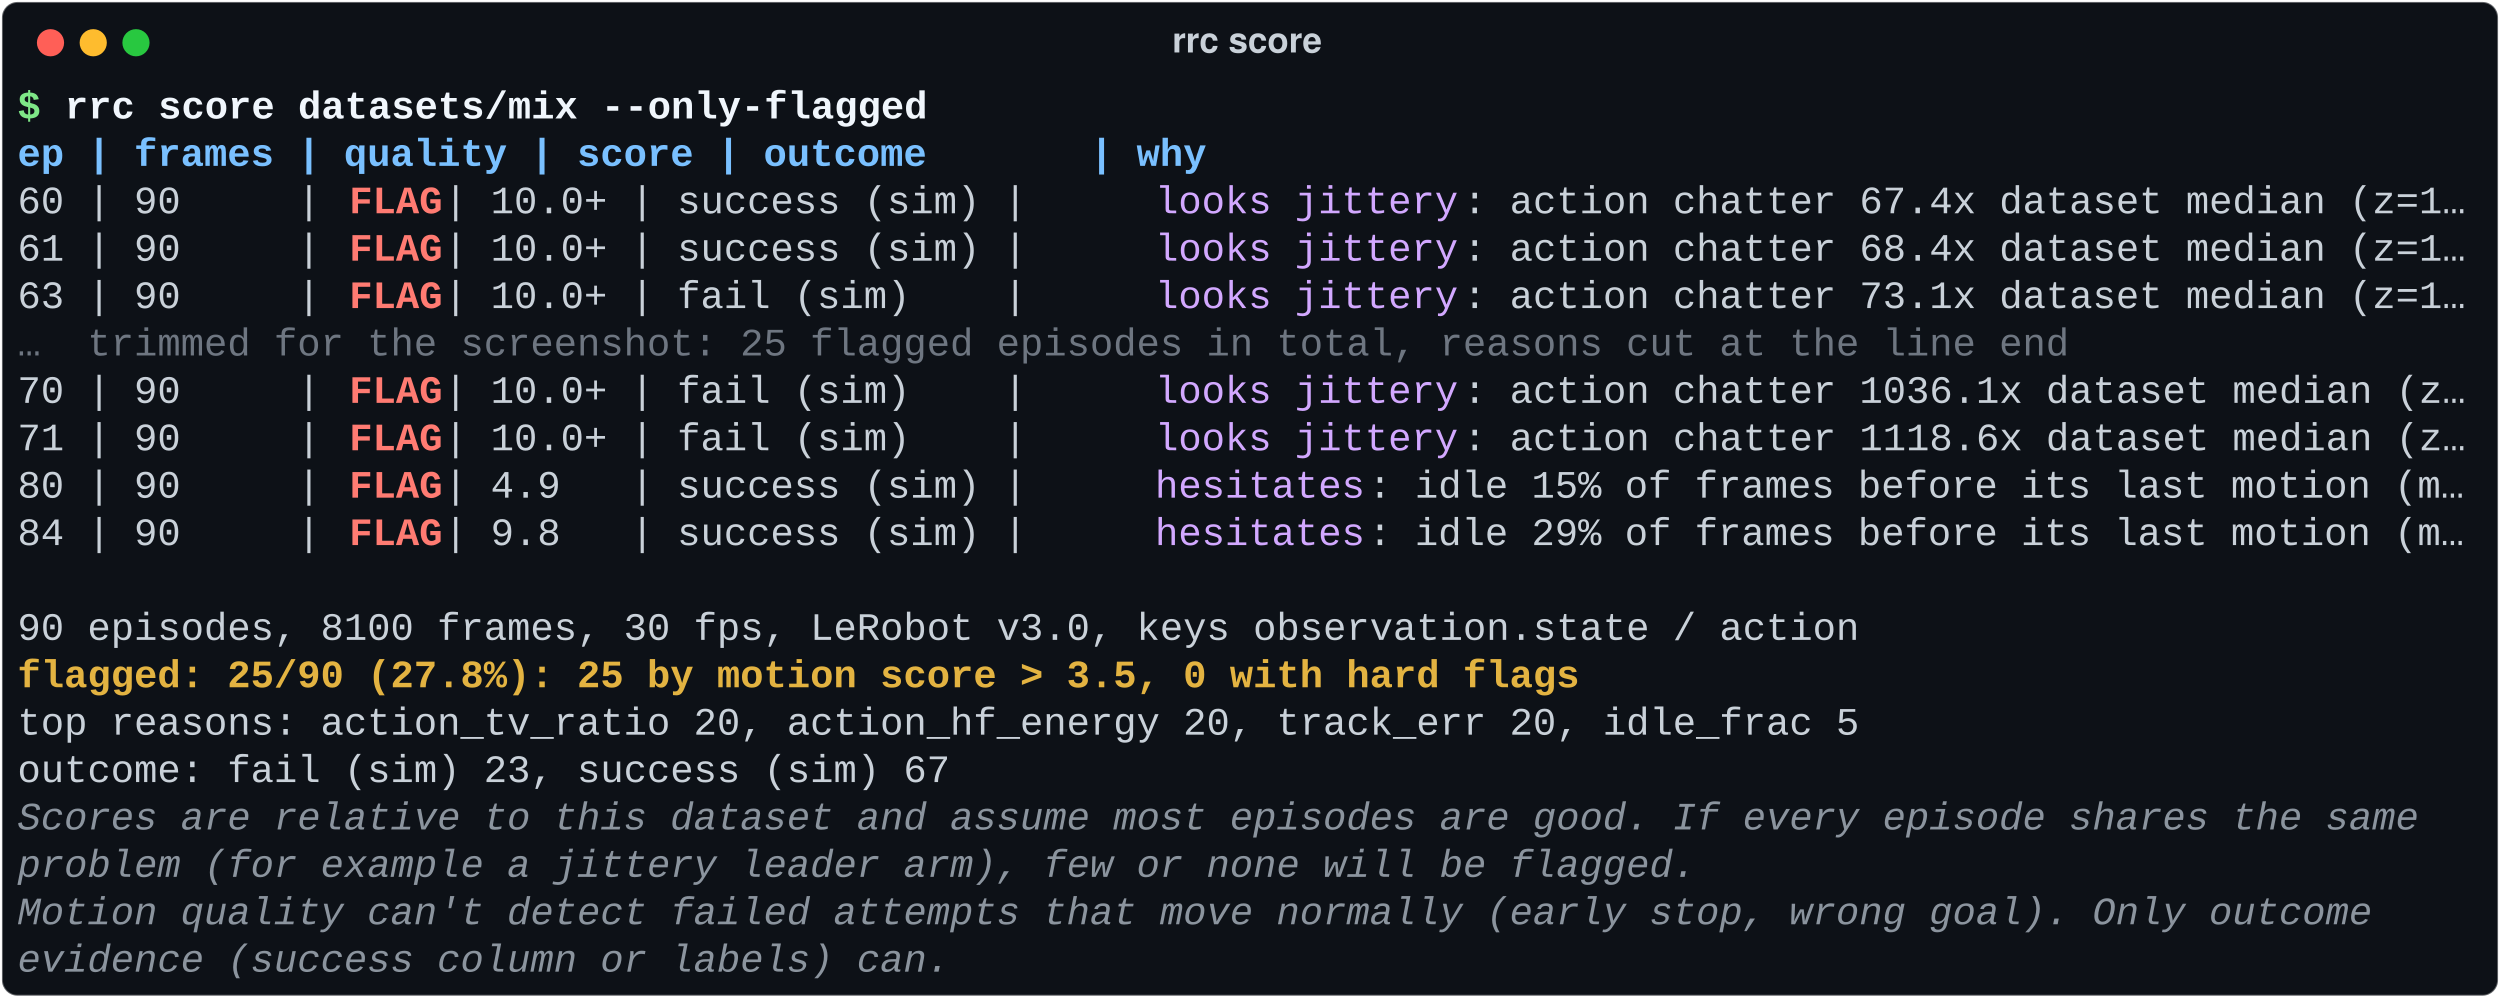
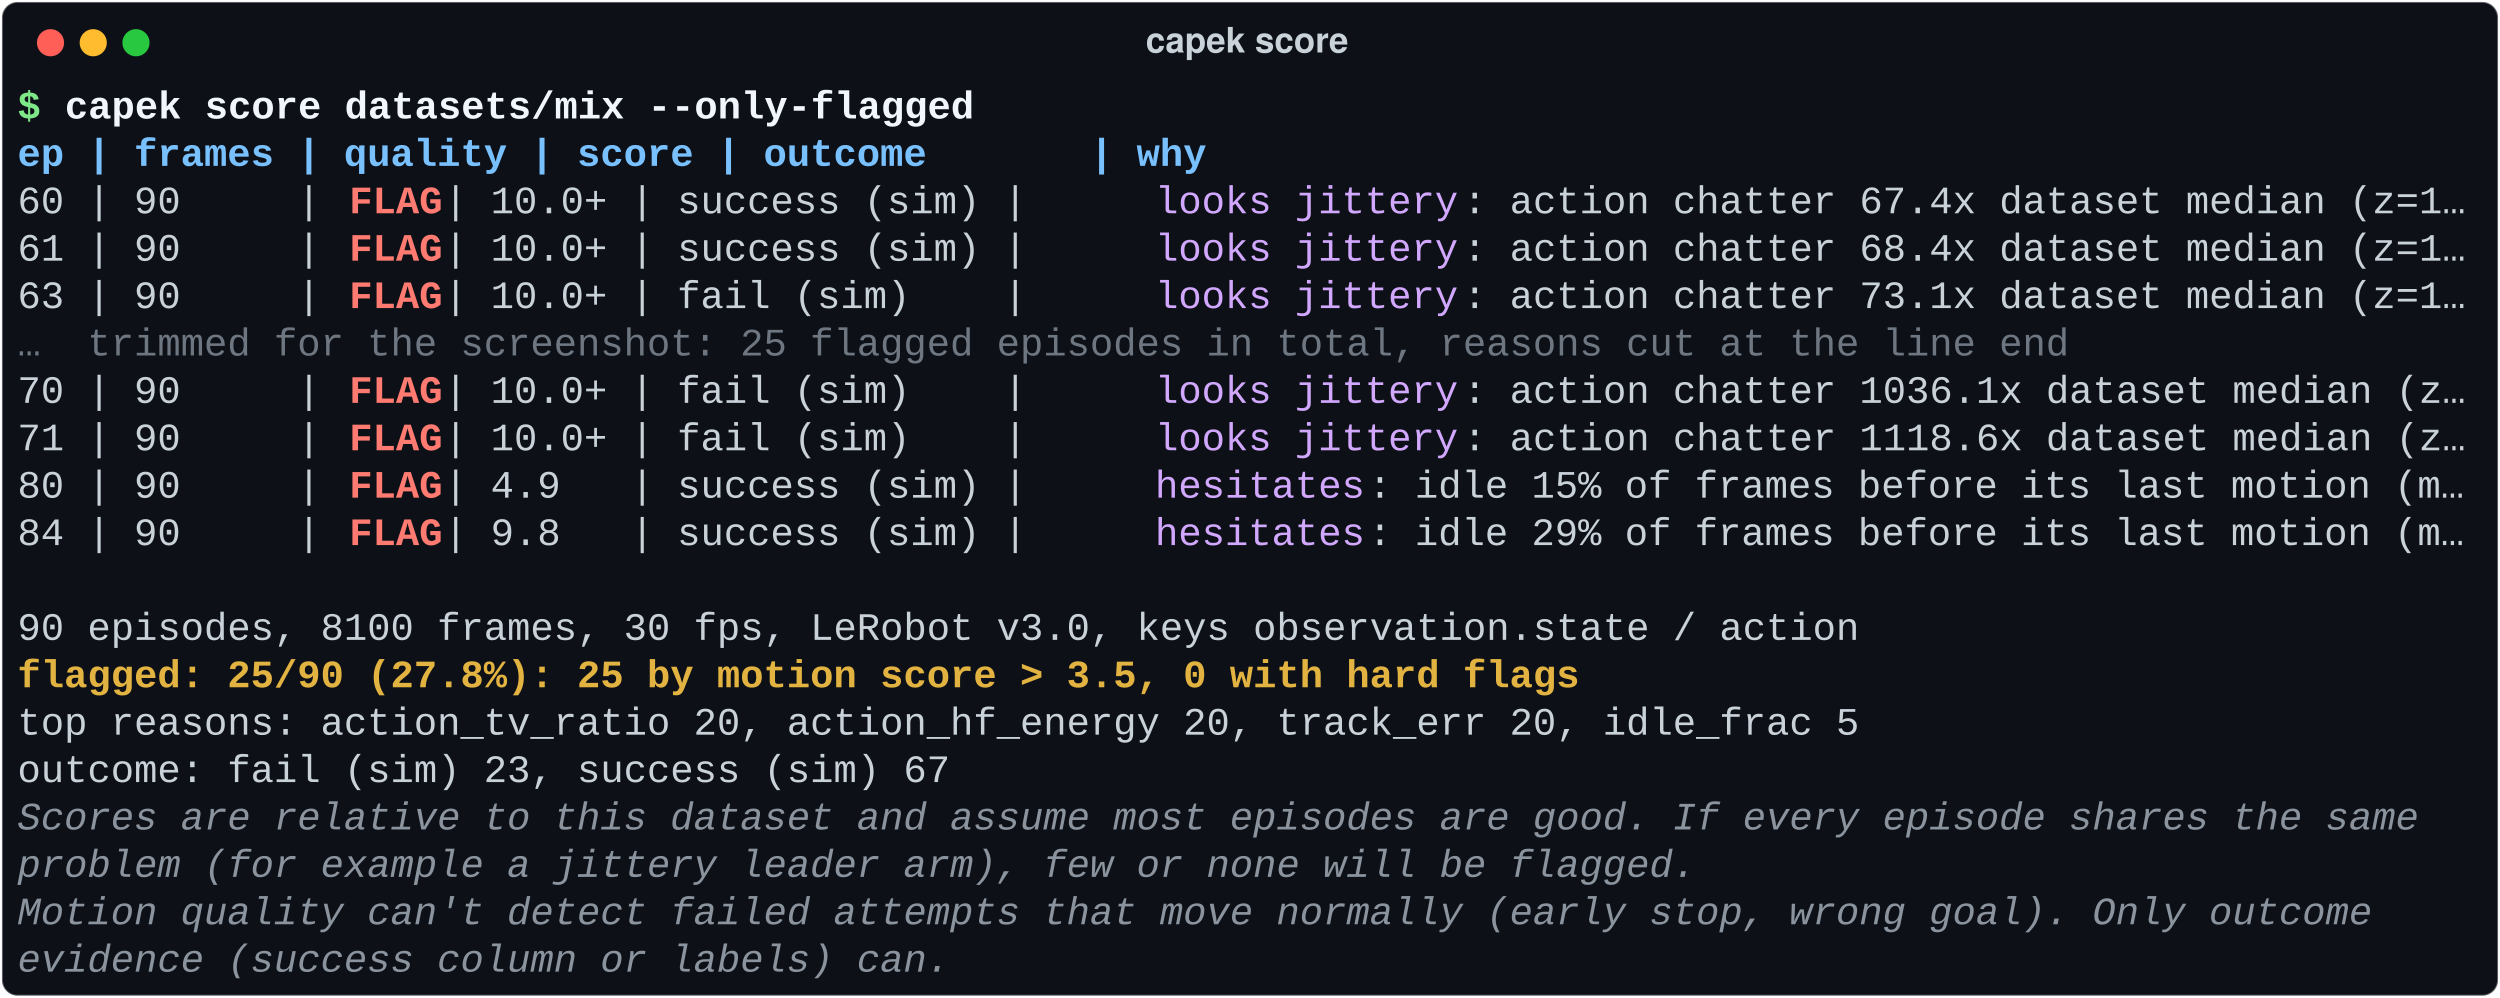
<svg xmlns="http://www.w3.org/2000/svg" class="rich-terminal" viewBox="0 0 1287 513.6">
  <style>

    
    

-     .terminal-579361618-matrix {
+     .terminal-1525046476-matrix {
        font-family: ui-monospace, SFMono-Regular, Menlo, Consolas, "Liberation Mono", monospace;
        font-size: 20px;
        line-height: 24.4px;
        font-variant-east-asian: full-width;
    }

-     .terminal-579361618-title {
+     .terminal-1525046476-title {
        font-size: 18px;
        font-weight: bold;
        font-family: -apple-system, "Segoe UI", Helvetica, Arial, sans-serif;
    }

-     .terminal-579361618-r1 { fill: #7ee787;font-weight: bold }
- .terminal-579361618-r2 { fill: #f0f6fc;font-weight: bold }
- .terminal-579361618-r3 { fill: #c9d1d9 }
- .terminal-579361618-r4 { fill: #79c0ff;font-weight: bold }
- .terminal-579361618-r5 { fill: #ff7b72;font-weight: bold }
- .terminal-579361618-r6 { fill: #d2a8ff }
- .terminal-579361618-r7 { fill: #6e7681 }
- .terminal-579361618-r8 { fill: #e3b341;font-weight: bold }
- .terminal-579361618-r9 { fill: #8b949e;font-style: italic; }
+     .terminal-1525046476-r1 { fill: #7ee787;font-weight: bold }
+ .terminal-1525046476-r2 { fill: #f0f6fc;font-weight: bold }
+ .terminal-1525046476-r3 { fill: #c9d1d9 }
+ .terminal-1525046476-r4 { fill: #79c0ff;font-weight: bold }
+ .terminal-1525046476-r5 { fill: #ff7b72;font-weight: bold }
+ .terminal-1525046476-r6 { fill: #d2a8ff }
+ .terminal-1525046476-r7 { fill: #6e7681 }
+ .terminal-1525046476-r8 { fill: #e3b341;font-weight: bold }
+ .terminal-1525046476-r9 { fill: #8b949e;font-style: italic; }
    </style>
  <defs>
-     <clipPath id="terminal-579361618-clip-terminal">
+     <clipPath id="terminal-1525046476-clip-terminal">
      <rect x="0" y="0" width="1267.8" height="462.6" />
    </clipPath>
-     <clipPath id="terminal-579361618-line-0">
+     <clipPath id="terminal-1525046476-line-0">
      <rect x="0" y="1.5" width="1268.8" height="24.65" />
    </clipPath>
-     <clipPath id="terminal-579361618-line-1">
+     <clipPath id="terminal-1525046476-line-1">
      <rect x="0" y="25.9" width="1268.8" height="24.65" />
    </clipPath>
-     <clipPath id="terminal-579361618-line-2">
+     <clipPath id="terminal-1525046476-line-2">
      <rect x="0" y="50.3" width="1268.8" height="24.65" />
    </clipPath>
-     <clipPath id="terminal-579361618-line-3">
+     <clipPath id="terminal-1525046476-line-3">
      <rect x="0" y="74.7" width="1268.8" height="24.65" />
    </clipPath>
-     <clipPath id="terminal-579361618-line-4">
+     <clipPath id="terminal-1525046476-line-4">
      <rect x="0" y="99.1" width="1268.8" height="24.65" />
    </clipPath>
-     <clipPath id="terminal-579361618-line-5">
+     <clipPath id="terminal-1525046476-line-5">
      <rect x="0" y="123.5" width="1268.8" height="24.65" />
    </clipPath>
-     <clipPath id="terminal-579361618-line-6">
+     <clipPath id="terminal-1525046476-line-6">
      <rect x="0" y="147.9" width="1268.8" height="24.65" />
    </clipPath>
-     <clipPath id="terminal-579361618-line-7">
+     <clipPath id="terminal-1525046476-line-7">
      <rect x="0" y="172.3" width="1268.8" height="24.65" />
    </clipPath>
-     <clipPath id="terminal-579361618-line-8">
+     <clipPath id="terminal-1525046476-line-8">
      <rect x="0" y="196.7" width="1268.8" height="24.65" />
    </clipPath>
-     <clipPath id="terminal-579361618-line-9">
+     <clipPath id="terminal-1525046476-line-9">
      <rect x="0" y="221.1" width="1268.8" height="24.65" />
    </clipPath>
-     <clipPath id="terminal-579361618-line-10">
+     <clipPath id="terminal-1525046476-line-10">
      <rect x="0" y="245.5" width="1268.8" height="24.65" />
    </clipPath>
-     <clipPath id="terminal-579361618-line-11">
+     <clipPath id="terminal-1525046476-line-11">
      <rect x="0" y="269.9" width="1268.8" height="24.65" />
    </clipPath>
-     <clipPath id="terminal-579361618-line-12">
+     <clipPath id="terminal-1525046476-line-12">
      <rect x="0" y="294.3" width="1268.8" height="24.65" />
    </clipPath>
-     <clipPath id="terminal-579361618-line-13">
+     <clipPath id="terminal-1525046476-line-13">
      <rect x="0" y="318.7" width="1268.8" height="24.65" />
    </clipPath>
-     <clipPath id="terminal-579361618-line-14">
+     <clipPath id="terminal-1525046476-line-14">
      <rect x="0" y="343.1" width="1268.8" height="24.65" />
    </clipPath>
-     <clipPath id="terminal-579361618-line-15">
+     <clipPath id="terminal-1525046476-line-15">
      <rect x="0" y="367.5" width="1268.8" height="24.65" />
    </clipPath>
-     <clipPath id="terminal-579361618-line-16">
+     <clipPath id="terminal-1525046476-line-16">
      <rect x="0" y="391.9" width="1268.8" height="24.65" />
    </clipPath>
-     <clipPath id="terminal-579361618-line-17">
+     <clipPath id="terminal-1525046476-line-17">
      <rect x="0" y="416.3" width="1268.8" height="24.65" />
    </clipPath>
  </defs>
  <rect fill="#0d1117" stroke="rgba(255,255,255,0.35)" stroke-width="1" x="1" y="1" width="1285" height="511.6" rx="8" />
-   <text class="terminal-579361618-title" fill="#c9d1d9" text-anchor="middle" x="642" y="27">rrc score</text>
+   <text class="terminal-1525046476-title" fill="#c9d1d9" text-anchor="middle" x="642" y="27">capek score</text>
  <g transform="translate(26,22)">
    <circle cx="0" cy="0" r="7" fill="#ff5f57" />
    <circle cx="22" cy="0" r="7" fill="#febc2e" />
    <circle cx="44" cy="0" r="7" fill="#28c840" />
  </g>
-   <g transform="translate(9, 41)" clip-path="url(#terminal-579361618-clip-terminal)">
-     <g class="terminal-579361618-matrix">
-       <text class="terminal-579361618-r1" x="0" y="20" textLength="24.4" clip-path="url(#terminal-579361618-line-0)">$ </text>
-       <text class="terminal-579361618-r2" x="24.4" y="20" textLength="451.4" clip-path="url(#terminal-579361618-line-0)">rrc score datasets/mix --only-flagged</text>
-       <text class="terminal-579361618-r3" x="1268.8" y="20" textLength="12.2" clip-path="url(#terminal-579361618-line-0)">
+   <g transform="translate(9, 41)" clip-path="url(#terminal-1525046476-clip-terminal)">
+     <g class="terminal-1525046476-matrix">
+       <text class="terminal-1525046476-r1" x="0" y="20" textLength="24.4" clip-path="url(#terminal-1525046476-line-0)">$ </text>
+       <text class="terminal-1525046476-r2" x="24.4" y="20" textLength="475.8" clip-path="url(#terminal-1525046476-line-0)">capek score datasets/mix --only-flagged</text>
+       <text class="terminal-1525046476-r3" x="1268.8" y="20" textLength="12.2" clip-path="url(#terminal-1525046476-line-0)">
</text>
-       <text class="terminal-579361618-r4" x="0" y="44.4" textLength="622.2" clip-path="url(#terminal-579361618-line-1)">ep | frames | quality | score | outcome       | why</text>
-       <text class="terminal-579361618-r3" x="1268.8" y="44.4" textLength="12.2" clip-path="url(#terminal-579361618-line-1)">
+       <text class="terminal-1525046476-r4" x="0" y="44.4" textLength="622.2" clip-path="url(#terminal-1525046476-line-1)">ep | frames | quality | score | outcome       | why</text>
+       <text class="terminal-1525046476-r3" x="1268.8" y="44.4" textLength="12.2" clip-path="url(#terminal-1525046476-line-1)">
</text>
-       <text class="terminal-579361618-r3" x="0" y="68.8" textLength="170.8" clip-path="url(#terminal-579361618-line-2)">60 | 90     | </text>
-       <text class="terminal-579361618-r5" x="170.8" y="68.8" textLength="48.8" clip-path="url(#terminal-579361618-line-2)">FLAG</text>
-       <text class="terminal-579361618-r3" x="219.6" y="68.8" textLength="366" clip-path="url(#terminal-579361618-line-2)">    | 10.0+ | success (sim) | </text>
-       <text class="terminal-579361618-r6" x="585.6" y="68.8" textLength="158.6" clip-path="url(#terminal-579361618-line-2)">looks jittery</text>
-       <text class="terminal-579361618-r3" x="744.2" y="68.8" textLength="524.6" clip-path="url(#terminal-579361618-line-2)">: action chatter 67.4x dataset median (z=1…</text>
-       <text class="terminal-579361618-r3" x="1268.8" y="68.8" textLength="12.2" clip-path="url(#terminal-579361618-line-2)">
+       <text class="terminal-1525046476-r3" x="0" y="68.8" textLength="170.8" clip-path="url(#terminal-1525046476-line-2)">60 | 90     | </text>
+       <text class="terminal-1525046476-r5" x="170.8" y="68.8" textLength="48.8" clip-path="url(#terminal-1525046476-line-2)">FLAG</text>
+       <text class="terminal-1525046476-r3" x="219.6" y="68.8" textLength="366" clip-path="url(#terminal-1525046476-line-2)">    | 10.0+ | success (sim) | </text>
+       <text class="terminal-1525046476-r6" x="585.6" y="68.8" textLength="158.6" clip-path="url(#terminal-1525046476-line-2)">looks jittery</text>
+       <text class="terminal-1525046476-r3" x="744.2" y="68.8" textLength="524.6" clip-path="url(#terminal-1525046476-line-2)">: action chatter 67.4x dataset median (z=1…</text>
+       <text class="terminal-1525046476-r3" x="1268.8" y="68.8" textLength="12.2" clip-path="url(#terminal-1525046476-line-2)">
</text>
-       <text class="terminal-579361618-r3" x="0" y="93.2" textLength="170.8" clip-path="url(#terminal-579361618-line-3)">61 | 90     | </text>
-       <text class="terminal-579361618-r5" x="170.8" y="93.2" textLength="48.8" clip-path="url(#terminal-579361618-line-3)">FLAG</text>
-       <text class="terminal-579361618-r3" x="219.6" y="93.2" textLength="366" clip-path="url(#terminal-579361618-line-3)">    | 10.0+ | success (sim) | </text>
-       <text class="terminal-579361618-r6" x="585.6" y="93.2" textLength="158.6" clip-path="url(#terminal-579361618-line-3)">looks jittery</text>
-       <text class="terminal-579361618-r3" x="744.2" y="93.2" textLength="524.6" clip-path="url(#terminal-579361618-line-3)">: action chatter 68.4x dataset median (z=1…</text>
-       <text class="terminal-579361618-r3" x="1268.8" y="93.2" textLength="12.2" clip-path="url(#terminal-579361618-line-3)">
+       <text class="terminal-1525046476-r3" x="0" y="93.2" textLength="170.8" clip-path="url(#terminal-1525046476-line-3)">61 | 90     | </text>
+       <text class="terminal-1525046476-r5" x="170.8" y="93.2" textLength="48.8" clip-path="url(#terminal-1525046476-line-3)">FLAG</text>
+       <text class="terminal-1525046476-r3" x="219.6" y="93.2" textLength="366" clip-path="url(#terminal-1525046476-line-3)">    | 10.0+ | success (sim) | </text>
+       <text class="terminal-1525046476-r6" x="585.6" y="93.2" textLength="158.6" clip-path="url(#terminal-1525046476-line-3)">looks jittery</text>
+       <text class="terminal-1525046476-r3" x="744.2" y="93.2" textLength="524.6" clip-path="url(#terminal-1525046476-line-3)">: action chatter 68.4x dataset median (z=1…</text>
+       <text class="terminal-1525046476-r3" x="1268.8" y="93.2" textLength="12.2" clip-path="url(#terminal-1525046476-line-3)">
</text>
-       <text class="terminal-579361618-r3" x="0" y="117.6" textLength="170.8" clip-path="url(#terminal-579361618-line-4)">63 | 90     | </text>
-       <text class="terminal-579361618-r5" x="170.8" y="117.6" textLength="48.8" clip-path="url(#terminal-579361618-line-4)">FLAG</text>
-       <text class="terminal-579361618-r3" x="219.6" y="117.6" textLength="366" clip-path="url(#terminal-579361618-line-4)">    | 10.0+ | fail (sim)    | </text>
-       <text class="terminal-579361618-r6" x="585.6" y="117.6" textLength="158.6" clip-path="url(#terminal-579361618-line-4)">looks jittery</text>
-       <text class="terminal-579361618-r3" x="744.2" y="117.6" textLength="524.6" clip-path="url(#terminal-579361618-line-4)">: action chatter 73.1x dataset median (z=1…</text>
-       <text class="terminal-579361618-r3" x="1268.8" y="117.6" textLength="12.2" clip-path="url(#terminal-579361618-line-4)">
+       <text class="terminal-1525046476-r3" x="0" y="117.6" textLength="170.8" clip-path="url(#terminal-1525046476-line-4)">63 | 90     | </text>
+       <text class="terminal-1525046476-r5" x="170.8" y="117.6" textLength="48.8" clip-path="url(#terminal-1525046476-line-4)">FLAG</text>
+       <text class="terminal-1525046476-r3" x="219.6" y="117.6" textLength="366" clip-path="url(#terminal-1525046476-line-4)">    | 10.0+ | fail (sim)    | </text>
+       <text class="terminal-1525046476-r6" x="585.6" y="117.6" textLength="158.6" clip-path="url(#terminal-1525046476-line-4)">looks jittery</text>
+       <text class="terminal-1525046476-r3" x="744.2" y="117.6" textLength="524.6" clip-path="url(#terminal-1525046476-line-4)">: action chatter 73.1x dataset median (z=1…</text>
+       <text class="terminal-1525046476-r3" x="1268.8" y="117.6" textLength="12.2" clip-path="url(#terminal-1525046476-line-4)">
</text>
-       <text class="terminal-579361618-r7" x="0" y="142" textLength="1110.2" clip-path="url(#terminal-579361618-line-5)">   …  trimmed for the screenshot: 25 flagged episodes in total, reasons cut at the line end</text>
-       <text class="terminal-579361618-r3" x="1268.8" y="142" textLength="12.2" clip-path="url(#terminal-579361618-line-5)">
+       <text class="terminal-1525046476-r7" x="0" y="142" textLength="1110.2" clip-path="url(#terminal-1525046476-line-5)">   …  trimmed for the screenshot: 25 flagged episodes in total, reasons cut at the line end</text>
+       <text class="terminal-1525046476-r3" x="1268.8" y="142" textLength="12.2" clip-path="url(#terminal-1525046476-line-5)">
</text>
-       <text class="terminal-579361618-r3" x="0" y="166.4" textLength="170.8" clip-path="url(#terminal-579361618-line-6)">70 | 90     | </text>
-       <text class="terminal-579361618-r5" x="170.8" y="166.4" textLength="48.8" clip-path="url(#terminal-579361618-line-6)">FLAG</text>
-       <text class="terminal-579361618-r3" x="219.6" y="166.4" textLength="366" clip-path="url(#terminal-579361618-line-6)">    | 10.0+ | fail (sim)    | </text>
-       <text class="terminal-579361618-r6" x="585.6" y="166.4" textLength="158.6" clip-path="url(#terminal-579361618-line-6)">looks jittery</text>
-       <text class="terminal-579361618-r3" x="744.2" y="166.4" textLength="524.6" clip-path="url(#terminal-579361618-line-6)">: action chatter 1036.1x dataset median (z…</text>
-       <text class="terminal-579361618-r3" x="1268.8" y="166.4" textLength="12.2" clip-path="url(#terminal-579361618-line-6)">
+       <text class="terminal-1525046476-r3" x="0" y="166.4" textLength="170.8" clip-path="url(#terminal-1525046476-line-6)">70 | 90     | </text>
+       <text class="terminal-1525046476-r5" x="170.8" y="166.4" textLength="48.8" clip-path="url(#terminal-1525046476-line-6)">FLAG</text>
+       <text class="terminal-1525046476-r3" x="219.6" y="166.4" textLength="366" clip-path="url(#terminal-1525046476-line-6)">    | 10.0+ | fail (sim)    | </text>
+       <text class="terminal-1525046476-r6" x="585.6" y="166.4" textLength="158.6" clip-path="url(#terminal-1525046476-line-6)">looks jittery</text>
+       <text class="terminal-1525046476-r3" x="744.2" y="166.4" textLength="524.6" clip-path="url(#terminal-1525046476-line-6)">: action chatter 1036.1x dataset median (z…</text>
+       <text class="terminal-1525046476-r3" x="1268.8" y="166.4" textLength="12.2" clip-path="url(#terminal-1525046476-line-6)">
</text>
-       <text class="terminal-579361618-r3" x="0" y="190.8" textLength="170.8" clip-path="url(#terminal-579361618-line-7)">71 | 90     | </text>
-       <text class="terminal-579361618-r5" x="170.8" y="190.8" textLength="48.8" clip-path="url(#terminal-579361618-line-7)">FLAG</text>
-       <text class="terminal-579361618-r3" x="219.6" y="190.8" textLength="366" clip-path="url(#terminal-579361618-line-7)">    | 10.0+ | fail (sim)    | </text>
-       <text class="terminal-579361618-r6" x="585.6" y="190.8" textLength="158.6" clip-path="url(#terminal-579361618-line-7)">looks jittery</text>
-       <text class="terminal-579361618-r3" x="744.2" y="190.8" textLength="524.6" clip-path="url(#terminal-579361618-line-7)">: action chatter 1118.6x dataset median (z…</text>
-       <text class="terminal-579361618-r3" x="1268.8" y="190.8" textLength="12.2" clip-path="url(#terminal-579361618-line-7)">
+       <text class="terminal-1525046476-r3" x="0" y="190.8" textLength="170.8" clip-path="url(#terminal-1525046476-line-7)">71 | 90     | </text>
+       <text class="terminal-1525046476-r5" x="170.8" y="190.8" textLength="48.8" clip-path="url(#terminal-1525046476-line-7)">FLAG</text>
+       <text class="terminal-1525046476-r3" x="219.6" y="190.8" textLength="366" clip-path="url(#terminal-1525046476-line-7)">    | 10.0+ | fail (sim)    | </text>
+       <text class="terminal-1525046476-r6" x="585.6" y="190.8" textLength="158.6" clip-path="url(#terminal-1525046476-line-7)">looks jittery</text>
+       <text class="terminal-1525046476-r3" x="744.2" y="190.8" textLength="524.6" clip-path="url(#terminal-1525046476-line-7)">: action chatter 1118.6x dataset median (z…</text>
+       <text class="terminal-1525046476-r3" x="1268.8" y="190.8" textLength="12.2" clip-path="url(#terminal-1525046476-line-7)">
</text>
-       <text class="terminal-579361618-r3" x="0" y="215.2" textLength="170.8" clip-path="url(#terminal-579361618-line-8)">80 | 90     | </text>
-       <text class="terminal-579361618-r5" x="170.8" y="215.2" textLength="48.8" clip-path="url(#terminal-579361618-line-8)">FLAG</text>
-       <text class="terminal-579361618-r3" x="219.6" y="215.2" textLength="366" clip-path="url(#terminal-579361618-line-8)">    | 4.9   | success (sim) | </text>
-       <text class="terminal-579361618-r6" x="585.6" y="215.2" textLength="109.8" clip-path="url(#terminal-579361618-line-8)">hesitates</text>
-       <text class="terminal-579361618-r3" x="695.4" y="215.2" textLength="573.4" clip-path="url(#terminal-579361618-line-8)">: idle 15% of frames before its last motion (m…</text>
-       <text class="terminal-579361618-r3" x="1268.8" y="215.2" textLength="12.2" clip-path="url(#terminal-579361618-line-8)">
+       <text class="terminal-1525046476-r3" x="0" y="215.2" textLength="170.8" clip-path="url(#terminal-1525046476-line-8)">80 | 90     | </text>
+       <text class="terminal-1525046476-r5" x="170.8" y="215.2" textLength="48.8" clip-path="url(#terminal-1525046476-line-8)">FLAG</text>
+       <text class="terminal-1525046476-r3" x="219.6" y="215.2" textLength="366" clip-path="url(#terminal-1525046476-line-8)">    | 4.9   | success (sim) | </text>
+       <text class="terminal-1525046476-r6" x="585.6" y="215.2" textLength="109.8" clip-path="url(#terminal-1525046476-line-8)">hesitates</text>
+       <text class="terminal-1525046476-r3" x="695.4" y="215.2" textLength="573.4" clip-path="url(#terminal-1525046476-line-8)">: idle 15% of frames before its last motion (m…</text>
+       <text class="terminal-1525046476-r3" x="1268.8" y="215.2" textLength="12.2" clip-path="url(#terminal-1525046476-line-8)">
</text>
-       <text class="terminal-579361618-r3" x="0" y="239.6" textLength="170.8" clip-path="url(#terminal-579361618-line-9)">84 | 90     | </text>
-       <text class="terminal-579361618-r5" x="170.8" y="239.6" textLength="48.8" clip-path="url(#terminal-579361618-line-9)">FLAG</text>
-       <text class="terminal-579361618-r3" x="219.6" y="239.6" textLength="366" clip-path="url(#terminal-579361618-line-9)">    | 9.8   | success (sim) | </text>
-       <text class="terminal-579361618-r6" x="585.6" y="239.6" textLength="109.8" clip-path="url(#terminal-579361618-line-9)">hesitates</text>
-       <text class="terminal-579361618-r3" x="695.4" y="239.6" textLength="573.4" clip-path="url(#terminal-579361618-line-9)">: idle 29% of frames before its last motion (m…</text>
-       <text class="terminal-579361618-r3" x="1268.8" y="239.6" textLength="12.2" clip-path="url(#terminal-579361618-line-9)">
+       <text class="terminal-1525046476-r3" x="0" y="239.6" textLength="170.8" clip-path="url(#terminal-1525046476-line-9)">84 | 90     | </text>
+       <text class="terminal-1525046476-r5" x="170.8" y="239.6" textLength="48.8" clip-path="url(#terminal-1525046476-line-9)">FLAG</text>
+       <text class="terminal-1525046476-r3" x="219.6" y="239.6" textLength="366" clip-path="url(#terminal-1525046476-line-9)">    | 9.8   | success (sim) | </text>
+       <text class="terminal-1525046476-r6" x="585.6" y="239.6" textLength="109.8" clip-path="url(#terminal-1525046476-line-9)">hesitates</text>
+       <text class="terminal-1525046476-r3" x="695.4" y="239.6" textLength="573.4" clip-path="url(#terminal-1525046476-line-9)">: idle 29% of frames before its last motion (m…</text>
+       <text class="terminal-1525046476-r3" x="1268.8" y="239.6" textLength="12.2" clip-path="url(#terminal-1525046476-line-9)">
</text>
-       <text class="terminal-579361618-r3" x="1268.8" y="264" textLength="12.2" clip-path="url(#terminal-579361618-line-10)">
+       <text class="terminal-1525046476-r3" x="1268.8" y="264" textLength="12.2" clip-path="url(#terminal-1525046476-line-10)">
</text>
-       <text class="terminal-579361618-r3" x="0" y="288.4" textLength="963.8" clip-path="url(#terminal-579361618-line-11)">90 episodes, 8100 frames, 30 fps, LeRobot v3.0, keys observation.state / action</text>
-       <text class="terminal-579361618-r3" x="1268.8" y="288.4" textLength="12.2" clip-path="url(#terminal-579361618-line-11)">
+       <text class="terminal-1525046476-r3" x="0" y="288.4" textLength="963.8" clip-path="url(#terminal-1525046476-line-11)">90 episodes, 8100 frames, 30 fps, LeRobot v3.0, keys observation.state / action</text>
+       <text class="terminal-1525046476-r3" x="1268.8" y="288.4" textLength="12.2" clip-path="url(#terminal-1525046476-line-11)">
</text>
-       <text class="terminal-579361618-r8" x="0" y="312.8" textLength="817.4" clip-path="url(#terminal-579361618-line-12)">flagged: 25/90 (27.8%): 25 by motion score &gt; 3.5, 0 with hard flags</text>
-       <text class="terminal-579361618-r3" x="1268.8" y="312.8" textLength="12.2" clip-path="url(#terminal-579361618-line-12)">
+       <text class="terminal-1525046476-r8" x="0" y="312.8" textLength="817.4" clip-path="url(#terminal-1525046476-line-12)">flagged: 25/90 (27.8%): 25 by motion score &gt; 3.5, 0 with hard flags</text>
+       <text class="terminal-1525046476-r3" x="1268.8" y="312.8" textLength="12.2" clip-path="url(#terminal-1525046476-line-12)">
</text>
-       <text class="terminal-579361618-r3" x="0" y="337.2" textLength="963.8" clip-path="url(#terminal-579361618-line-13)">top reasons: action_tv_ratio 20, action_hf_energy 20, track_err 20, idle_frac 5</text>
-       <text class="terminal-579361618-r3" x="1268.8" y="337.2" textLength="12.2" clip-path="url(#terminal-579361618-line-13)">
+       <text class="terminal-1525046476-r3" x="0" y="337.2" textLength="963.8" clip-path="url(#terminal-1525046476-line-13)">top reasons: action_tv_ratio 20, action_hf_energy 20, track_err 20, idle_frac 5</text>
+       <text class="terminal-1525046476-r3" x="1268.8" y="337.2" textLength="12.2" clip-path="url(#terminal-1525046476-line-13)">
</text>
-       <text class="terminal-579361618-r3" x="0" y="361.6" textLength="488" clip-path="url(#terminal-579361618-line-14)">outcome: fail (sim) 23, success (sim) 67</text>
-       <text class="terminal-579361618-r3" x="1268.8" y="361.6" textLength="12.2" clip-path="url(#terminal-579361618-line-14)">
+       <text class="terminal-1525046476-r3" x="0" y="361.6" textLength="488" clip-path="url(#terminal-1525046476-line-14)">outcome: fail (sim) 23, success (sim) 67</text>
+       <text class="terminal-1525046476-r3" x="1268.8" y="361.6" textLength="12.2" clip-path="url(#terminal-1525046476-line-14)">
</text>
-       <text class="terminal-579361618-r9" x="0" y="386" textLength="1256.6" clip-path="url(#terminal-579361618-line-15)">Scores are relative to this dataset and assume most episodes are good. If every episode shares the same</text>
-       <text class="terminal-579361618-r3" x="1268.8" y="386" textLength="12.2" clip-path="url(#terminal-579361618-line-15)">
+       <text class="terminal-1525046476-r9" x="0" y="386" textLength="1256.6" clip-path="url(#terminal-1525046476-line-15)">Scores are relative to this dataset and assume most episodes are good. If every episode shares the same</text>
+       <text class="terminal-1525046476-r3" x="1268.8" y="386" textLength="12.2" clip-path="url(#terminal-1525046476-line-15)">
</text>
-       <text class="terminal-579361618-r9" x="0" y="410.4" textLength="878.4" clip-path="url(#terminal-579361618-line-16)">problem (for example a jittery leader arm), few or none will be flagged.</text>
-       <text class="terminal-579361618-r3" x="1268.8" y="410.4" textLength="12.2" clip-path="url(#terminal-579361618-line-16)">
+       <text class="terminal-1525046476-r9" x="0" y="410.4" textLength="878.4" clip-path="url(#terminal-1525046476-line-16)">problem (for example a jittery leader arm), few or none will be flagged.</text>
+       <text class="terminal-1525046476-r3" x="1268.8" y="410.4" textLength="12.2" clip-path="url(#terminal-1525046476-line-16)">
</text>
-       <text class="terminal-579361618-r9" x="0" y="434.8" textLength="1232.2" clip-path="url(#terminal-579361618-line-17)">Motion quality can't detect failed attempts that move normally (early stop, wrong goal). Only outcome</text>
-       <text class="terminal-579361618-r3" x="1268.8" y="434.8" textLength="12.2" clip-path="url(#terminal-579361618-line-17)">
+       <text class="terminal-1525046476-r9" x="0" y="434.8" textLength="1232.2" clip-path="url(#terminal-1525046476-line-17)">Motion quality can't detect failed attempts that move normally (early stop, wrong goal). Only outcome</text>
+       <text class="terminal-1525046476-r3" x="1268.8" y="434.8" textLength="12.2" clip-path="url(#terminal-1525046476-line-17)">
</text>
-       <text class="terminal-579361618-r9" x="0" y="459.2" textLength="488" clip-path="url(#terminal-579361618-line-18)">evidence (success column or labels) can.</text>
-       <text class="terminal-579361618-r3" x="1268.8" y="459.2" textLength="12.2" clip-path="url(#terminal-579361618-line-18)">
+       <text class="terminal-1525046476-r9" x="0" y="459.2" textLength="488" clip-path="url(#terminal-1525046476-line-18)">evidence (success column or labels) can.</text>
+       <text class="terminal-1525046476-r3" x="1268.8" y="459.2" textLength="12.2" clip-path="url(#terminal-1525046476-line-18)">
</text>
    </g>
  </g>
</svg>
